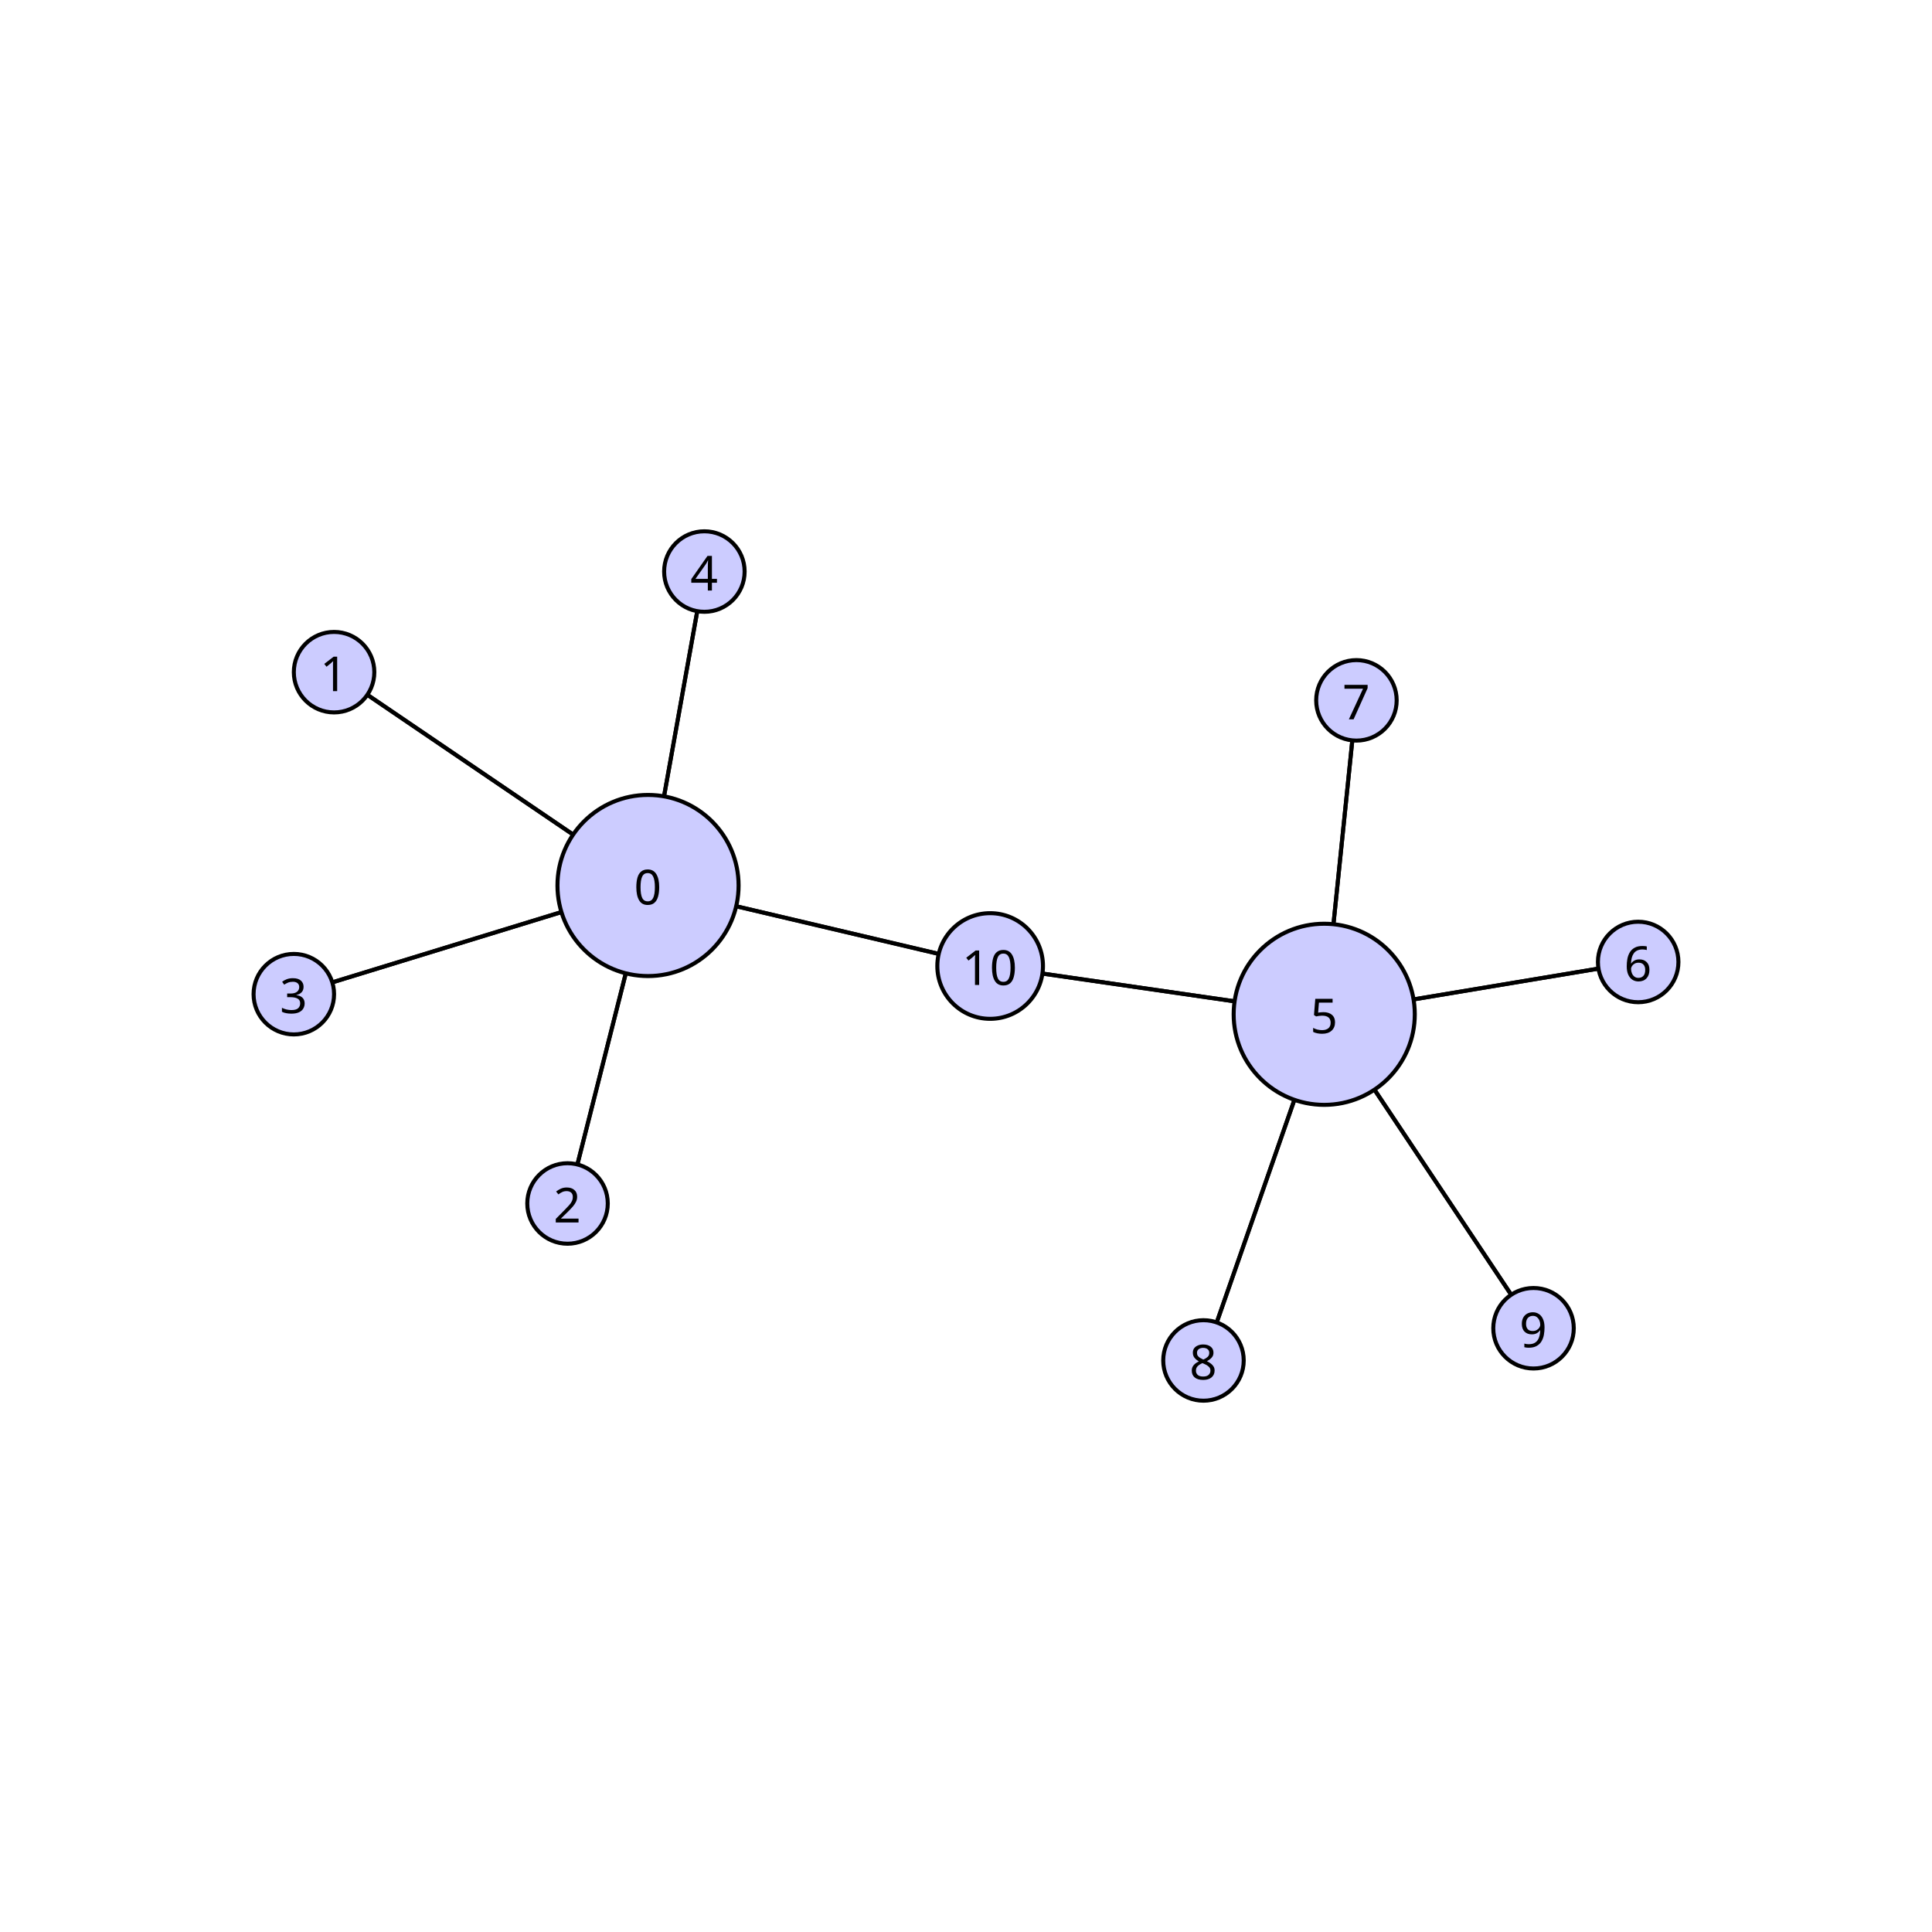
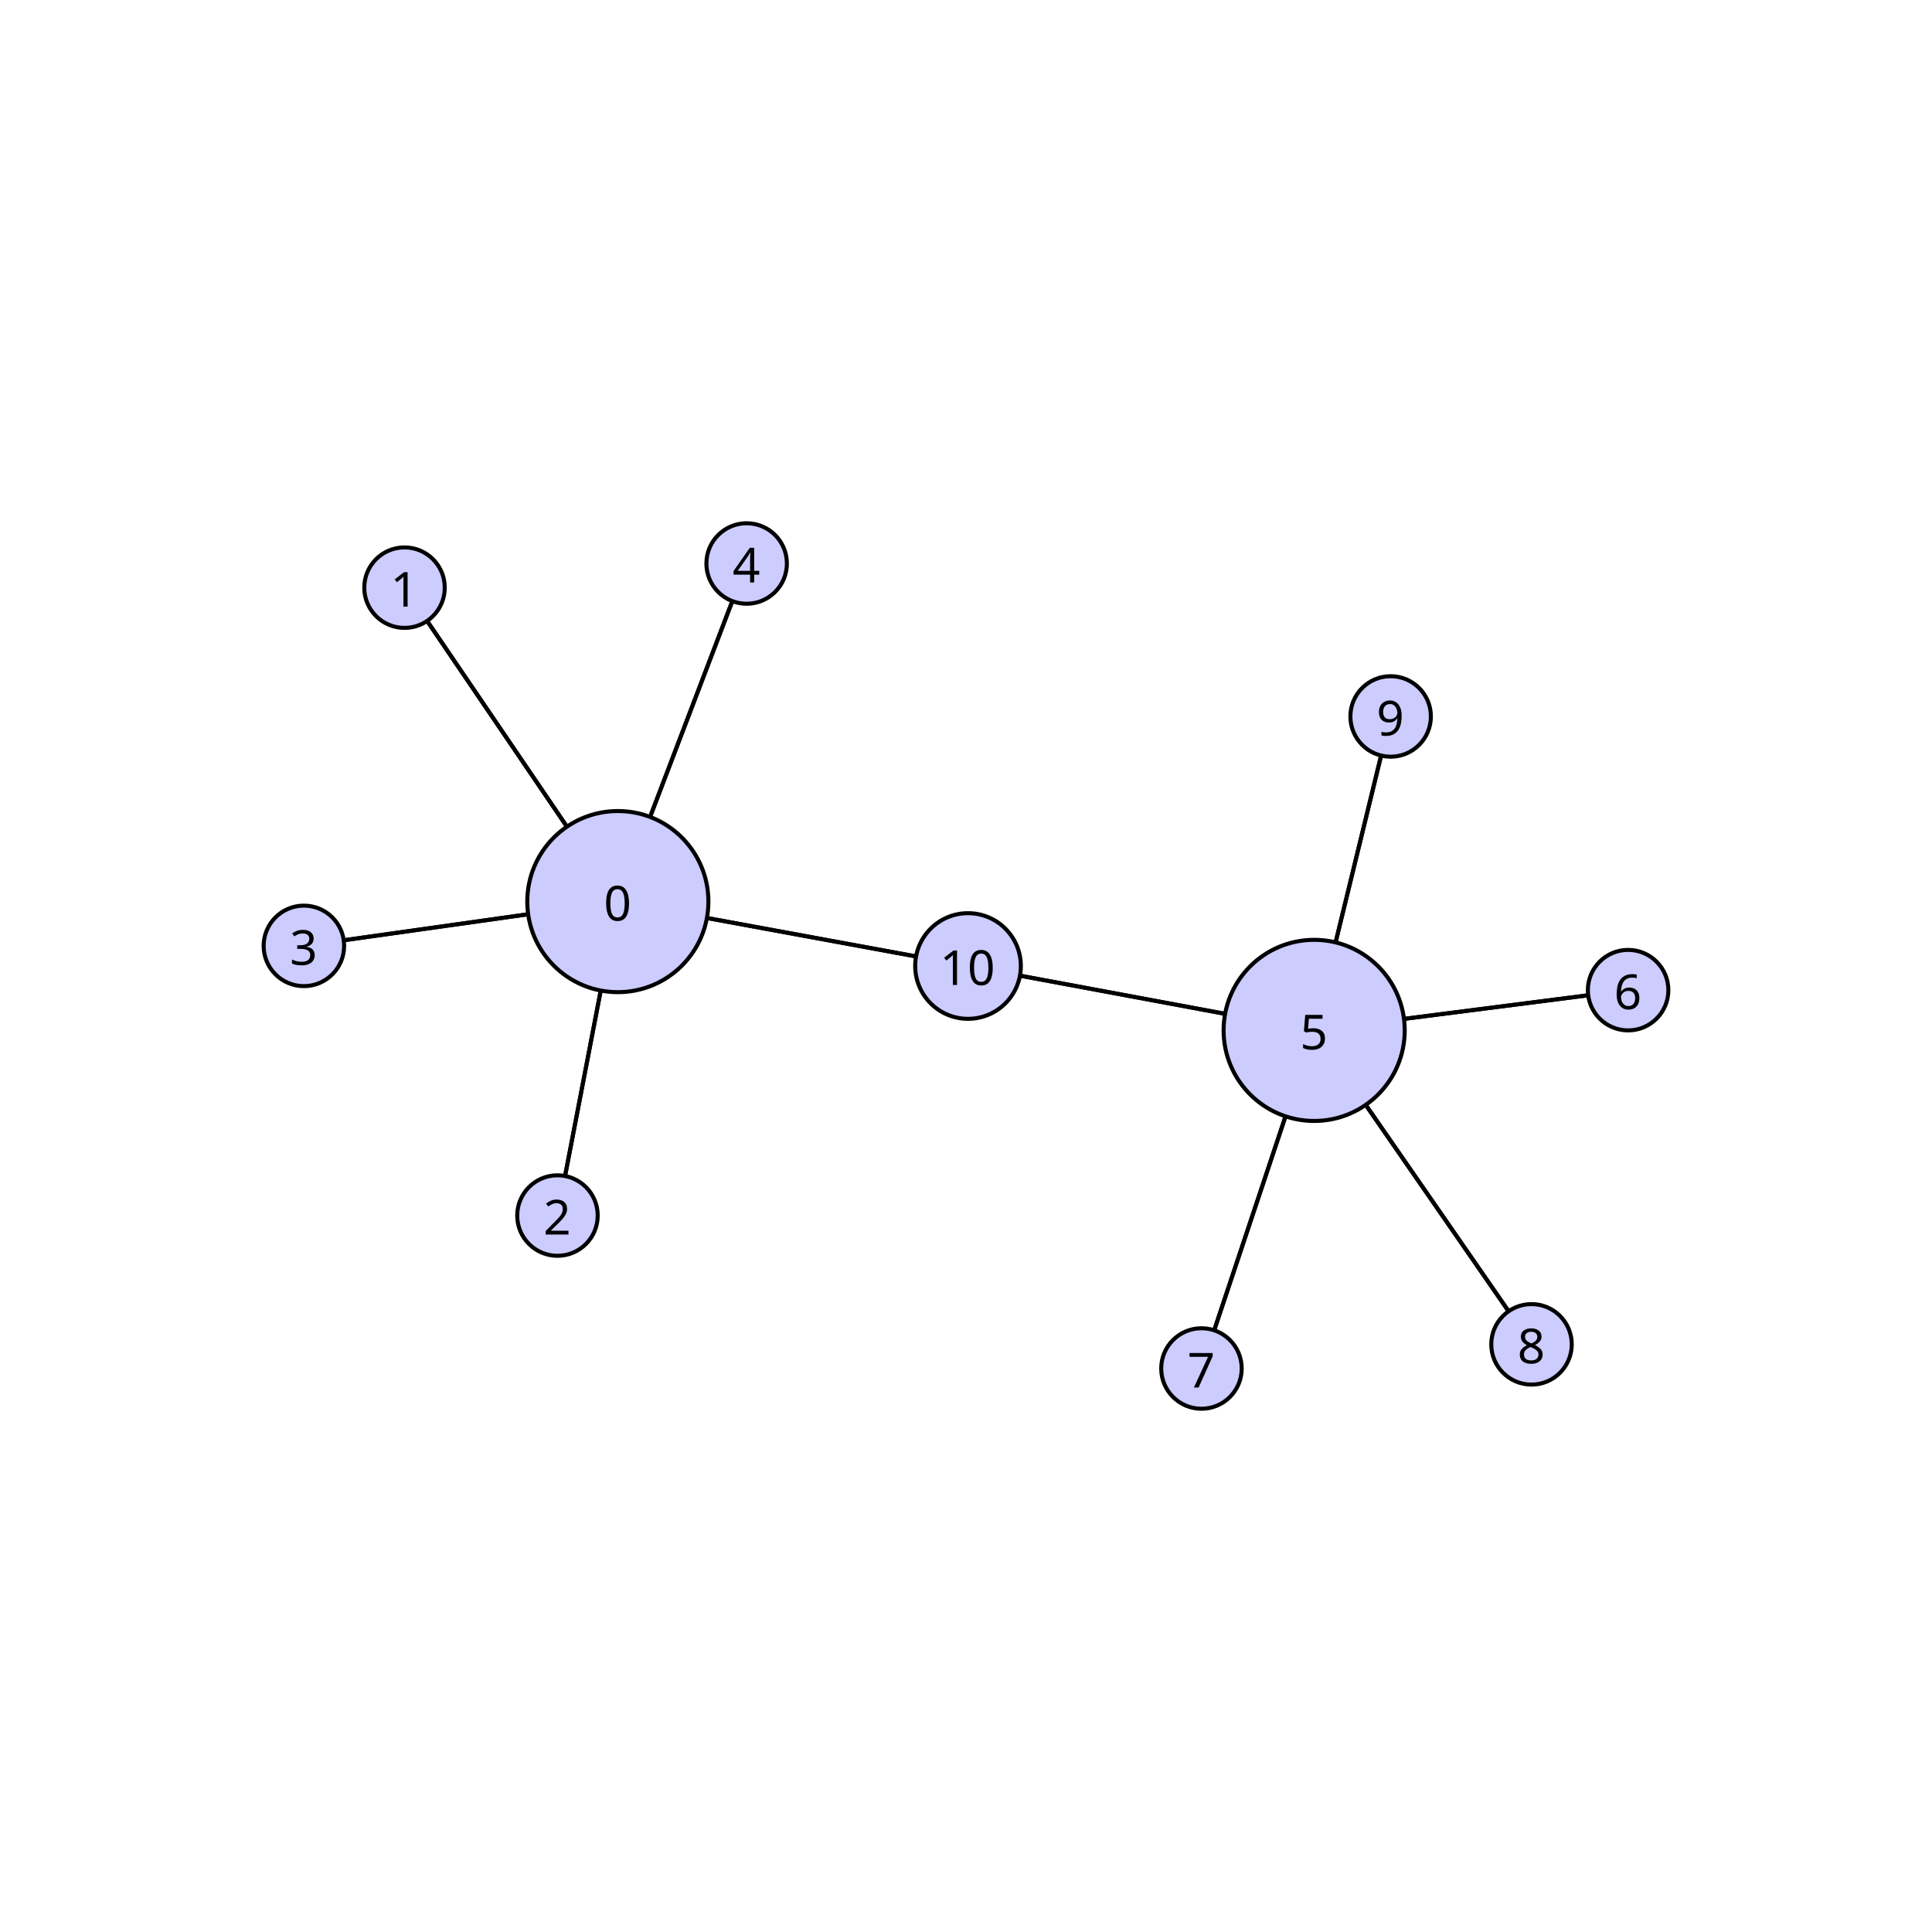
<svg xmlns="http://www.w3.org/2000/svg" fill-opacity="1" color-rendering="auto" color-interpolation="auto" text-rendering="auto" stroke="black" stroke-linecap="square" width="480" stroke-miterlimit="10" shape-rendering="auto" stroke-opacity="1" fill="black" stroke-dasharray="none" font-weight="normal" stroke-width="1" height="480" font-family="'Dialog'" font-style="normal" stroke-linejoin="miter" font-size="12" stroke-dashoffset="0" image-rendering="auto">
  <defs id="genericDefs" />
  <g>
    <defs id="defs1">
      <clipPath clipPathUnits="userSpaceOnUse" id="clipPath1">
        <path d="M0 0 L480 0 L480 480 L0 480 L0 0 Z" />
      </clipPath>
      <clipPath clipPathUnits="userSpaceOnUse" id="clipPath2">
-         <path d="M-63 -132 L417 -132 L417 348 L-63 348 L-63 -132 Z" />
+         <path d="M-65.5 -130 L414.5 -130 L414.5 350 L-65.5 350 L-65.5 -130 Z" />
      </clipPath>
    </defs>
-     <g fill="white" transform="translate(63,132)" stroke="white">
-       <rect x="-63" width="480" height="480" y="-132" clip-path="url(#clipPath2)" stroke="none" />
+     <g fill="white" transform="translate(65.5,130)" stroke="white">
+       <rect x="-66" width="481" height="480" y="-130" clip-path="url(#clipPath2)" stroke="none" />
    </g>
-     <g stroke-linecap="butt" transform="matrix(1,0,0,1,63,132)" stroke-miterlimit="1.45">
-       <path fill="none" d="M79.39 75.355 L28.271 40.62" clip-path="url(#clipPath2)" />
-       <path fill="none" d="M92.478 109.812 L80.454 157.306" clip-path="url(#clipPath2)" />
-       <path fill="none" d="M76.49 94.6 L19.56 112.067" clip-path="url(#clipPath2)" />
-       <path fill="none" d="M101.975 65.854 L110.233 19.843" clip-path="url(#clipPath2)" />
-       <path fill="none" d="M119.902 93.153 L170.224 104.994" clip-path="url(#clipPath2)" />
-       <path fill="none" d="M288.194 116.301 L334.136 108.644" clip-path="url(#clipPath2)" />
-       <path fill="none" d="M268.296 97.617 L272.98 51.948" clip-path="url(#clipPath2)" />
-       <path fill="none" d="M258.589 141.244 L239.294 196.558" clip-path="url(#clipPath2)" />
-       <path fill="none" d="M278.481 138.721 L312.453 189.679" clip-path="url(#clipPath2)" />
-       <path fill="none" d="M243.732 116.781 L195.99 109.878" clip-path="url(#clipPath2)" />
-       <path fill="none" d="M28.271 40.62 L79.39 75.355" clip-path="url(#clipPath2)" />
-       <path fill="none" d="M80.454 157.306 L92.478 109.812" clip-path="url(#clipPath2)" />
-       <path fill="none" d="M19.56 112.067 L76.49 94.6" clip-path="url(#clipPath2)" />
-       <path fill="none" d="M110.233 19.843 L101.975 65.854" clip-path="url(#clipPath2)" />
-       <path fill="none" d="M170.224 104.994 L119.902 93.153" clip-path="url(#clipPath2)" />
-       <path fill="none" d="M334.136 108.644 L288.194 116.301" clip-path="url(#clipPath2)" />
-       <path fill="none" d="M272.98 51.948 L268.296 97.617" clip-path="url(#clipPath2)" />
-       <path fill="none" d="M239.294 196.558 L258.589 141.244" clip-path="url(#clipPath2)" />
-       <path fill="none" d="M312.453 189.679 L278.481 138.721" clip-path="url(#clipPath2)" />
-       <path fill="none" d="M195.99 109.878 L243.732 116.781" clip-path="url(#clipPath2)" />
+     <g stroke-linecap="butt" transform="matrix(1,0,0,1,65.5,130)" stroke-miterlimit="1.45">
+       <path fill="none" d="M75.355 75.39 L40.62 24.271" clip-path="url(#clipPath2)" />
+       <path fill="none" d="M83.751 116.095 L74.888 162.18" clip-path="url(#clipPath2)" />
+       <path fill="none" d="M65.721 97.142 L19.902 103.604" clip-path="url(#clipPath2)" />
+       <path fill="none" d="M96.01 72.974 L116.44 19.345" clip-path="url(#clipPath2)" />
+       <path fill="none" d="M110.129 98.07 L162.091 107.626" clip-path="url(#clipPath2)" />
+       <path fill="none" d="M283.317 123.139 L329.081 117.272" clip-path="url(#clipPath2)" />
+       <path fill="none" d="M253.885 147.345 L236.162 200.513" clip-path="url(#clipPath2)" />
+       <path fill="none" d="M273.807 144.499 L309.308 195.778" clip-path="url(#clipPath2)" />
+       <path fill="none" d="M266.325 104.139 L277.633 57.716" clip-path="url(#clipPath2)" />
+       <path fill="none" d="M238.88 121.885 L187.904 112.401" clip-path="url(#clipPath2)" />
+       <path fill="none" d="M40.62 24.271 L75.355 75.39" clip-path="url(#clipPath2)" />
+       <path fill="none" d="M74.888 162.18 L83.751 116.095" clip-path="url(#clipPath2)" />
+       <path fill="none" d="M19.902 103.604 L65.721 97.142" clip-path="url(#clipPath2)" />
+       <path fill="none" d="M116.44 19.345 L96.01 72.974" clip-path="url(#clipPath2)" />
+       <path fill="none" d="M162.091 107.626 L110.129 98.07" clip-path="url(#clipPath2)" />
+       <path fill="none" d="M329.081 117.272 L283.317 123.139" clip-path="url(#clipPath2)" />
+       <path fill="none" d="M236.162 200.513 L253.885 147.345" clip-path="url(#clipPath2)" />
+       <path fill="none" d="M309.308 195.778 L273.807 144.499" clip-path="url(#clipPath2)" />
+       <path fill="none" d="M277.633 57.716 L266.325 104.139" clip-path="url(#clipPath2)" />
+       <path fill="none" d="M187.904 112.401 L238.88 121.885" clip-path="url(#clipPath2)" />
    </g>
-     <g fill="rgb(204,204,255)" transform="matrix(1,0,0,1,63,132)" stroke="rgb(204,204,255)">
-       <circle r="22.5" clip-path="url(#clipPath2)" cx="98" cy="88" stroke="none" />
+     <g fill="rgb(204,204,255)" transform="matrix(1,0,0,1,65.5,130)" stroke="rgb(204,204,255)">
+       <circle r="22.5" clip-path="url(#clipPath2)" cx="88" cy="94" stroke="none" />
    </g>
-     <g stroke-miterlimit="1.45" font-family="sans-serif" transform="matrix(1,0,0,1,63,132)" stroke-linecap="butt">
-       <text x="94.5" xml:space="preserve" y="92.714" clip-path="url(#clipPath2)" stroke="none">0</text>
-       <circle fill="none" r="22.5" clip-path="url(#clipPath2)" cx="98" cy="88" />
+     <g stroke-miterlimit="1.45" font-family="sans-serif" transform="matrix(1,0,0,1,65.5,130)" stroke-linecap="butt">
+       <text x="84.5" xml:space="preserve" y="98.714" clip-path="url(#clipPath2)" stroke="none">0</text>
+       <circle fill="none" r="22.5" clip-path="url(#clipPath2)" cx="88" cy="94" />
    </g>
-     <g fill="rgb(204,204,255)" transform="matrix(1,0,0,1,63,132)" stroke="rgb(204,204,255)">
-       <circle r="10" clip-path="url(#clipPath2)" cx="20" cy="35" stroke="none" />
+     <g fill="rgb(204,204,255)" transform="matrix(1,0,0,1,65.5,130)" stroke="rgb(204,204,255)">
+       <circle r="10" clip-path="url(#clipPath2)" cx="35" cy="16" stroke="none" />
    </g>
-     <g stroke-miterlimit="1.45" font-family="sans-serif" transform="matrix(1,0,0,1,63,132)" stroke-linecap="butt">
-       <text x="16.5" xml:space="preserve" y="39.714" clip-path="url(#clipPath2)" stroke="none">1</text>
-       <circle fill="none" r="10" clip-path="url(#clipPath2)" cx="20" cy="35" />
+     <g stroke-miterlimit="1.45" font-family="sans-serif" transform="matrix(1,0,0,1,65.5,130)" stroke-linecap="butt">
+       <text x="31.5" xml:space="preserve" y="20.714" clip-path="url(#clipPath2)" stroke="none">1</text>
+       <circle fill="none" r="10" clip-path="url(#clipPath2)" cx="35" cy="16" />
    </g>
-     <g fill="rgb(204,204,255)" transform="matrix(1,0,0,1,63,132)" stroke="rgb(204,204,255)">
-       <circle r="10" clip-path="url(#clipPath2)" cx="78" cy="167" stroke="none" />
+     <g fill="rgb(204,204,255)" transform="matrix(1,0,0,1,65.5,130)" stroke="rgb(204,204,255)">
+       <circle r="10" clip-path="url(#clipPath2)" cx="73" cy="172" stroke="none" />
    </g>
-     <g stroke-miterlimit="1.45" font-family="sans-serif" transform="matrix(1,0,0,1,63,132)" stroke-linecap="butt">
-       <text x="74.5" xml:space="preserve" y="171.714" clip-path="url(#clipPath2)" stroke="none">2</text>
-       <circle fill="none" r="10" clip-path="url(#clipPath2)" cx="78" cy="167" />
+     <g stroke-miterlimit="1.45" font-family="sans-serif" transform="matrix(1,0,0,1,65.5,130)" stroke-linecap="butt">
+       <text x="69.5" xml:space="preserve" y="176.714" clip-path="url(#clipPath2)" stroke="none">2</text>
+       <circle fill="none" r="10" clip-path="url(#clipPath2)" cx="73" cy="172" />
    </g>
-     <g fill="rgb(204,204,255)" transform="matrix(1,0,0,1,63,132)" stroke="rgb(204,204,255)">
-       <circle r="10" clip-path="url(#clipPath2)" cx="10" cy="115" stroke="none" />
+     <g fill="rgb(204,204,255)" transform="matrix(1,0,0,1,65.5,130)" stroke="rgb(204,204,255)">
+       <circle r="10" clip-path="url(#clipPath2)" cx="10" cy="105" stroke="none" />
    </g>
-     <g stroke-miterlimit="1.45" font-family="sans-serif" transform="matrix(1,0,0,1,63,132)" stroke-linecap="butt">
-       <text x="6.5" xml:space="preserve" y="119.714" clip-path="url(#clipPath2)" stroke="none">3</text>
-       <circle fill="none" r="10" clip-path="url(#clipPath2)" cx="10" cy="115" />
+     <g stroke-miterlimit="1.45" font-family="sans-serif" transform="matrix(1,0,0,1,65.5,130)" stroke-linecap="butt">
+       <text x="6.5" xml:space="preserve" y="109.714" clip-path="url(#clipPath2)" stroke="none">3</text>
+       <circle fill="none" r="10" clip-path="url(#clipPath2)" cx="10" cy="105" />
    </g>
-     <g fill="rgb(204,204,255)" transform="matrix(1,0,0,1,63,132)" stroke="rgb(204,204,255)">
-       <circle r="10" clip-path="url(#clipPath2)" cx="112" cy="10" stroke="none" />
+     <g fill="rgb(204,204,255)" transform="matrix(1,0,0,1,65.5,130)" stroke="rgb(204,204,255)">
+       <circle r="10" clip-path="url(#clipPath2)" cx="120" cy="10" stroke="none" />
    </g>
-     <g stroke-miterlimit="1.45" font-family="sans-serif" transform="matrix(1,0,0,1,63,132)" stroke-linecap="butt">
-       <text x="108.5" xml:space="preserve" y="14.714" clip-path="url(#clipPath2)" stroke="none">4</text>
-       <circle fill="none" r="10" clip-path="url(#clipPath2)" cx="112" cy="10" />
+     <g stroke-miterlimit="1.45" font-family="sans-serif" transform="matrix(1,0,0,1,65.5,130)" stroke-linecap="butt">
+       <text x="116.5" xml:space="preserve" y="14.714" clip-path="url(#clipPath2)" stroke="none">4</text>
+       <circle fill="none" r="10" clip-path="url(#clipPath2)" cx="120" cy="10" />
    </g>
-     <g fill="rgb(204,204,255)" transform="matrix(1,0,0,1,63,132)" stroke="rgb(204,204,255)">
-       <circle r="22.5" clip-path="url(#clipPath2)" cx="266" cy="120" stroke="none" />
+     <g fill="rgb(204,204,255)" transform="matrix(1,0,0,1,65.5,130)" stroke="rgb(204,204,255)">
+       <circle r="22.5" clip-path="url(#clipPath2)" cx="261" cy="126" stroke="none" />
    </g>
-     <g stroke-miterlimit="1.45" font-family="sans-serif" transform="matrix(1,0,0,1,63,132)" stroke-linecap="butt">
-       <text x="262.5" xml:space="preserve" y="124.714" clip-path="url(#clipPath2)" stroke="none">5</text>
-       <circle fill="none" r="22.5" clip-path="url(#clipPath2)" cx="266" cy="120" />
+     <g stroke-miterlimit="1.45" font-family="sans-serif" transform="matrix(1,0,0,1,65.5,130)" stroke-linecap="butt">
+       <text x="257.5" xml:space="preserve" y="130.714" clip-path="url(#clipPath2)" stroke="none">5</text>
+       <circle fill="none" r="22.5" clip-path="url(#clipPath2)" cx="261" cy="126" />
    </g>
-     <g fill="rgb(204,204,255)" transform="matrix(1,0,0,1,63,132)" stroke="rgb(204,204,255)">
-       <circle r="10" clip-path="url(#clipPath2)" cx="344" cy="107" stroke="none" />
+     <g fill="rgb(204,204,255)" transform="matrix(1,0,0,1,65.5,130)" stroke="rgb(204,204,255)">
+       <circle r="10" clip-path="url(#clipPath2)" cx="339" cy="116" stroke="none" />
    </g>
-     <g stroke-miterlimit="1.45" font-family="sans-serif" transform="matrix(1,0,0,1,63,132)" stroke-linecap="butt">
-       <text x="340.5" xml:space="preserve" y="111.714" clip-path="url(#clipPath2)" stroke="none">6</text>
-       <circle fill="none" r="10" clip-path="url(#clipPath2)" cx="344" cy="107" />
+     <g stroke-miterlimit="1.45" font-family="sans-serif" transform="matrix(1,0,0,1,65.5,130)" stroke-linecap="butt">
+       <text x="335.5" xml:space="preserve" y="120.714" clip-path="url(#clipPath2)" stroke="none">6</text>
+       <circle fill="none" r="10" clip-path="url(#clipPath2)" cx="339" cy="116" />
    </g>
-     <g fill="rgb(204,204,255)" transform="matrix(1,0,0,1,63,132)" stroke="rgb(204,204,255)">
-       <circle r="10" clip-path="url(#clipPath2)" cx="274" cy="42" stroke="none" />
+     <g fill="rgb(204,204,255)" transform="matrix(1,0,0,1,65.5,130)" stroke="rgb(204,204,255)">
+       <circle r="10" clip-path="url(#clipPath2)" cx="233" cy="210" stroke="none" />
    </g>
-     <g stroke-miterlimit="1.45" font-family="sans-serif" transform="matrix(1,0,0,1,63,132)" stroke-linecap="butt">
-       <text x="270.5" xml:space="preserve" y="46.714" clip-path="url(#clipPath2)" stroke="none">7</text>
-       <circle fill="none" r="10" clip-path="url(#clipPath2)" cx="274" cy="42" />
+     <g stroke-miterlimit="1.45" font-family="sans-serif" transform="matrix(1,0,0,1,65.5,130)" stroke-linecap="butt">
+       <text x="229.5" xml:space="preserve" y="214.714" clip-path="url(#clipPath2)" stroke="none">7</text>
+       <circle fill="none" r="10" clip-path="url(#clipPath2)" cx="233" cy="210" />
    </g>
-     <g fill="rgb(204,204,255)" transform="matrix(1,0,0,1,63,132)" stroke="rgb(204,204,255)">
-       <circle r="10" clip-path="url(#clipPath2)" cx="236" cy="206" stroke="none" />
+     <g fill="rgb(204,204,255)" transform="matrix(1,0,0,1,65.5,130)" stroke="rgb(204,204,255)">
+       <circle r="10" clip-path="url(#clipPath2)" cx="315" cy="204" stroke="none" />
    </g>
-     <g stroke-miterlimit="1.45" font-family="sans-serif" transform="matrix(1,0,0,1,63,132)" stroke-linecap="butt">
-       <text x="232.5" xml:space="preserve" y="210.714" clip-path="url(#clipPath2)" stroke="none">8</text>
-       <circle fill="none" r="10" clip-path="url(#clipPath2)" cx="236" cy="206" />
+     <g stroke-miterlimit="1.45" font-family="sans-serif" transform="matrix(1,0,0,1,65.5,130)" stroke-linecap="butt">
+       <text x="311.5" xml:space="preserve" y="208.714" clip-path="url(#clipPath2)" stroke="none">8</text>
+       <circle fill="none" r="10" clip-path="url(#clipPath2)" cx="315" cy="204" />
    </g>
-     <g fill="rgb(204,204,255)" transform="matrix(1,0,0,1,63,132)" stroke="rgb(204,204,255)">
-       <circle r="10" clip-path="url(#clipPath2)" cx="318" cy="198" stroke="none" />
+     <g fill="rgb(204,204,255)" transform="matrix(1,0,0,1,65.5,130)" stroke="rgb(204,204,255)">
+       <circle r="10" clip-path="url(#clipPath2)" cx="280" cy="48" stroke="none" />
    </g>
-     <g stroke-miterlimit="1.45" font-family="sans-serif" transform="matrix(1,0,0,1,63,132)" stroke-linecap="butt">
-       <text x="314.5" xml:space="preserve" y="202.714" clip-path="url(#clipPath2)" stroke="none">9</text>
-       <circle fill="none" r="10" clip-path="url(#clipPath2)" cx="318" cy="198" />
+     <g stroke-miterlimit="1.45" font-family="sans-serif" transform="matrix(1,0,0,1,65.5,130)" stroke-linecap="butt">
+       <text x="276.5" xml:space="preserve" y="52.714" clip-path="url(#clipPath2)" stroke="none">9</text>
+       <circle fill="none" r="10" clip-path="url(#clipPath2)" cx="280" cy="48" />
    </g>
-     <g fill="rgb(204,204,255)" transform="matrix(1,0,0,1,63,132)" stroke="rgb(204,204,255)">
-       <circle r="13.125" clip-path="url(#clipPath2)" cx="183" cy="108" stroke="none" />
+     <g fill="rgb(204,204,255)" transform="matrix(1,0,0,1,65.5,130)" stroke="rgb(204,204,255)">
+       <circle r="13.125" clip-path="url(#clipPath2)" cx="175" cy="110" stroke="none" />
    </g>
-     <g stroke-miterlimit="1.45" font-family="sans-serif" transform="matrix(1,0,0,1,63,132)" stroke-linecap="butt">
-       <text x="176" xml:space="preserve" y="112.714" clip-path="url(#clipPath2)" stroke="none">10</text>
-       <circle fill="none" r="13.125" clip-path="url(#clipPath2)" cx="183" cy="108" />
+     <g stroke-miterlimit="1.45" font-family="sans-serif" transform="matrix(1,0,0,1,65.5,130)" stroke-linecap="butt">
+       <text x="168" xml:space="preserve" y="114.714" clip-path="url(#clipPath2)" stroke="none">10</text>
+       <circle fill="none" r="13.125" clip-path="url(#clipPath2)" cx="175" cy="110" />
    </g>
  </g>
</svg>
